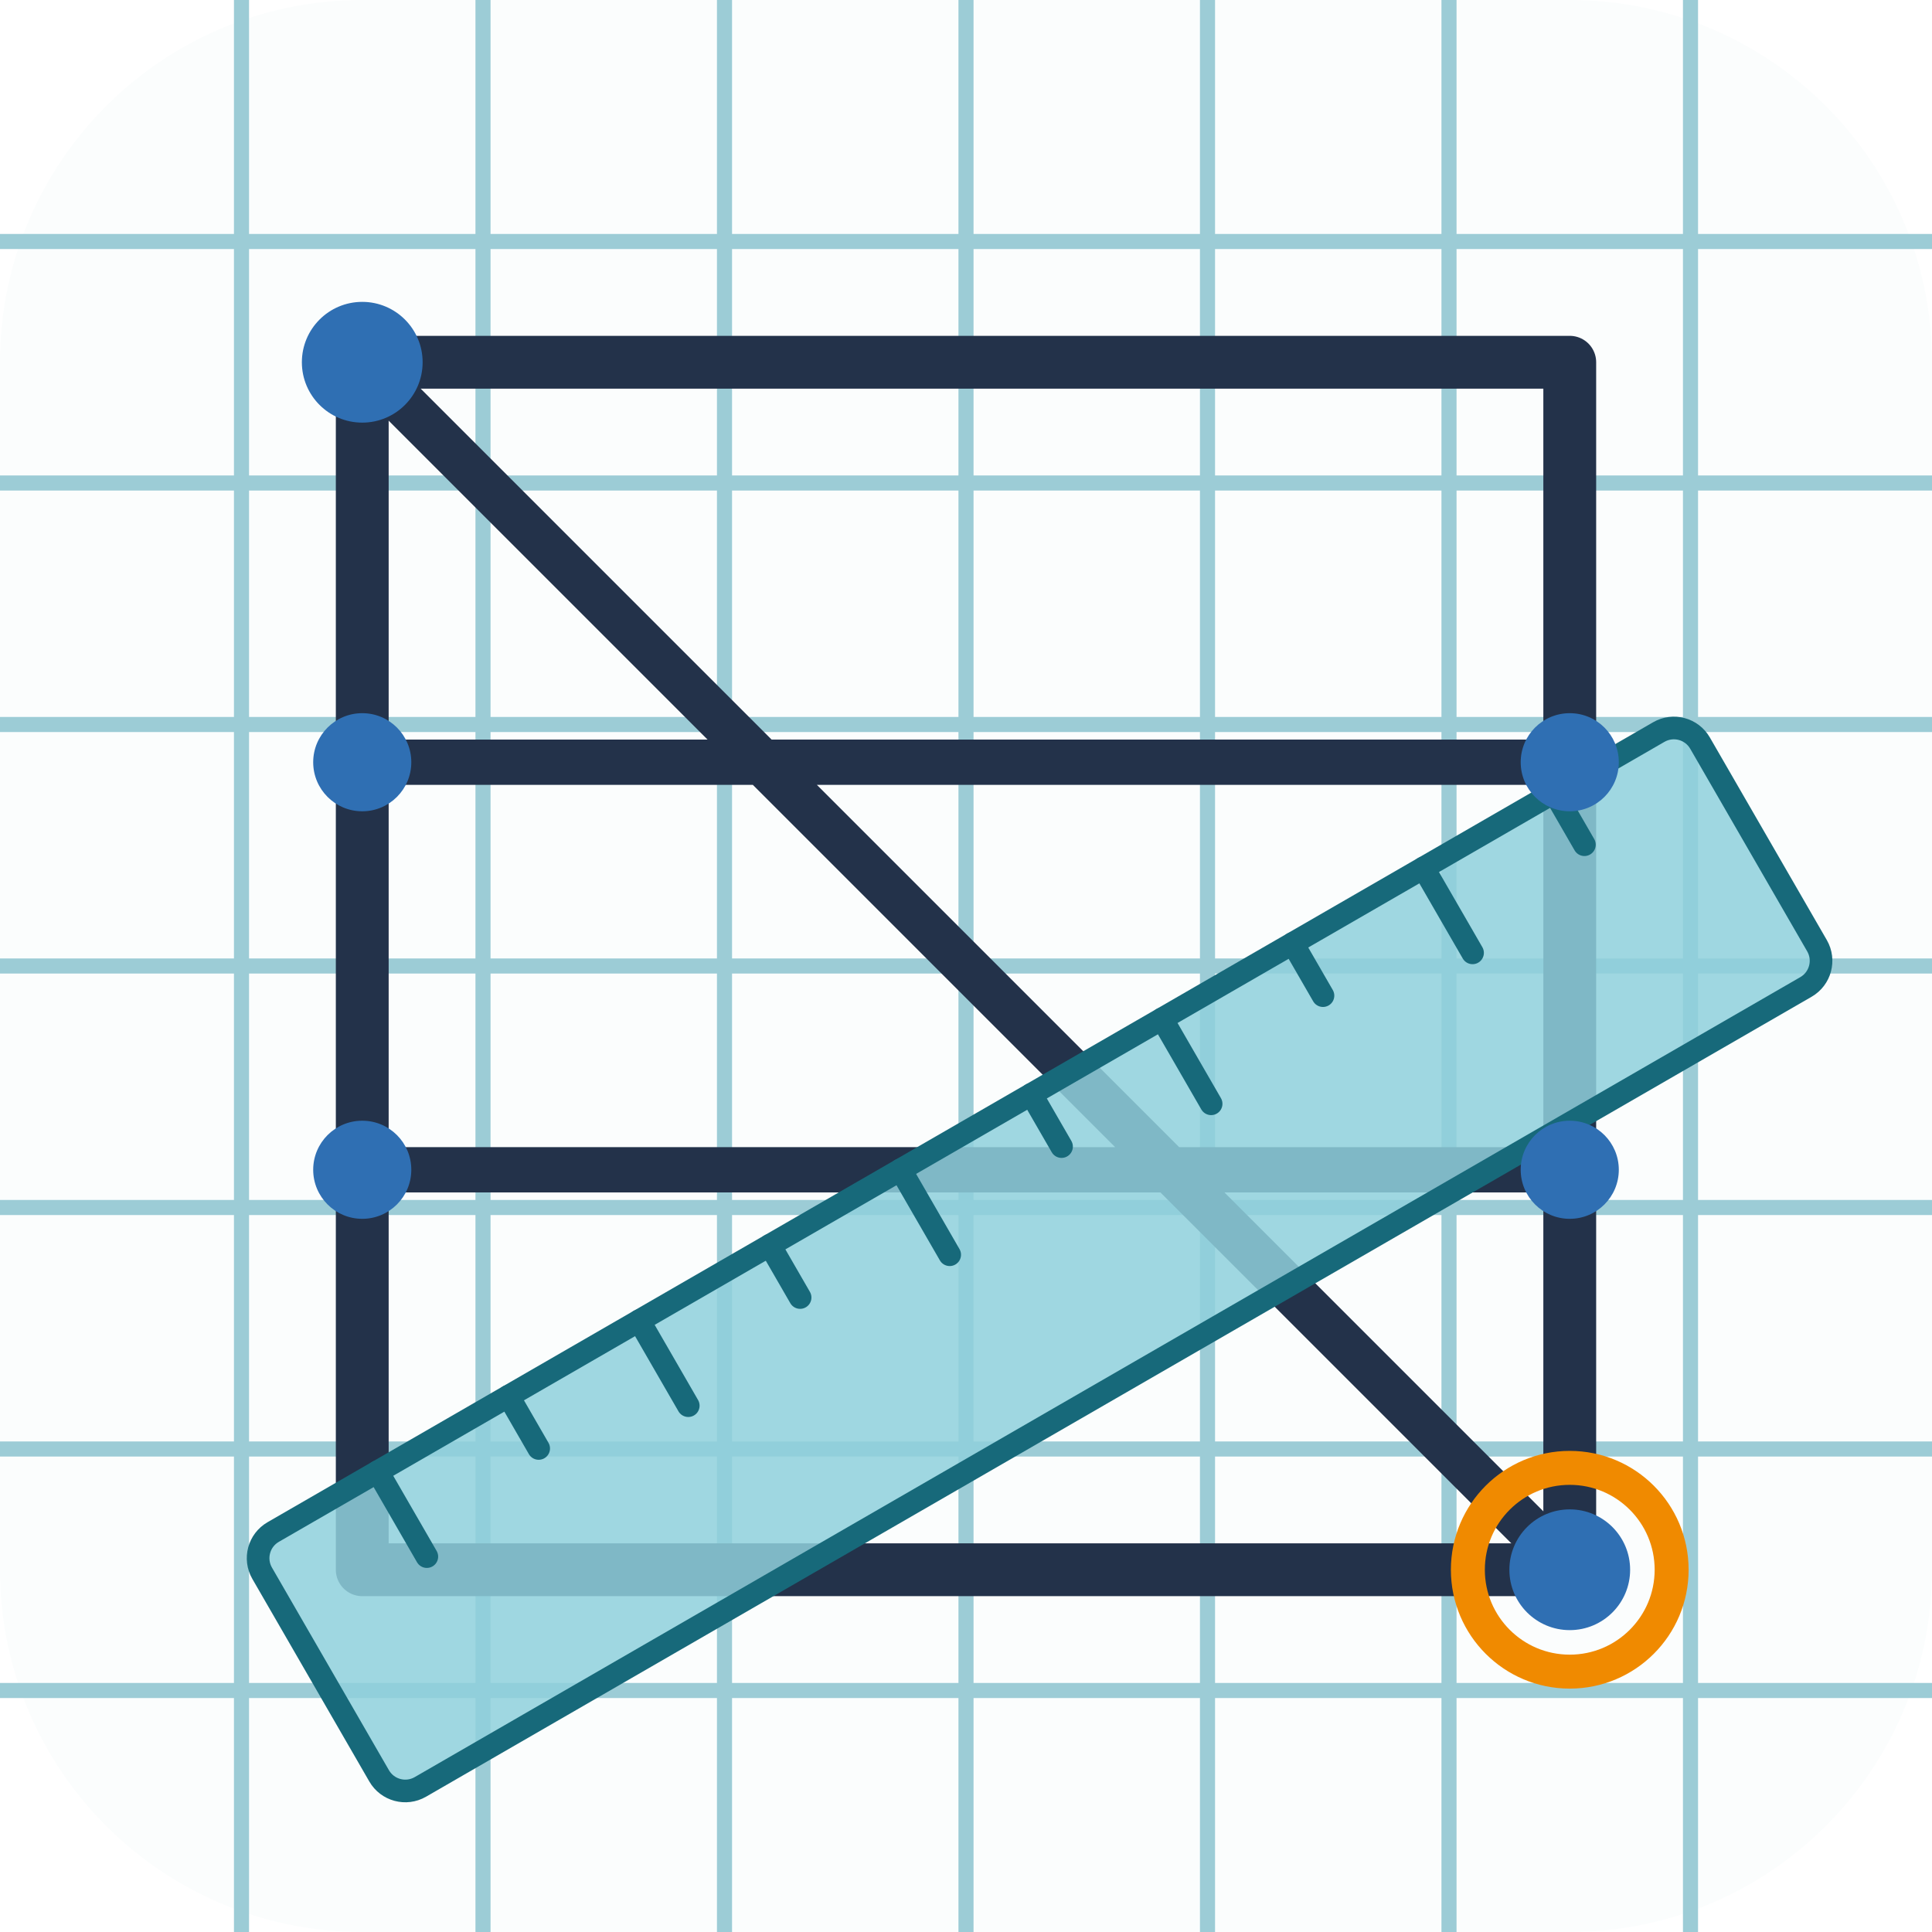
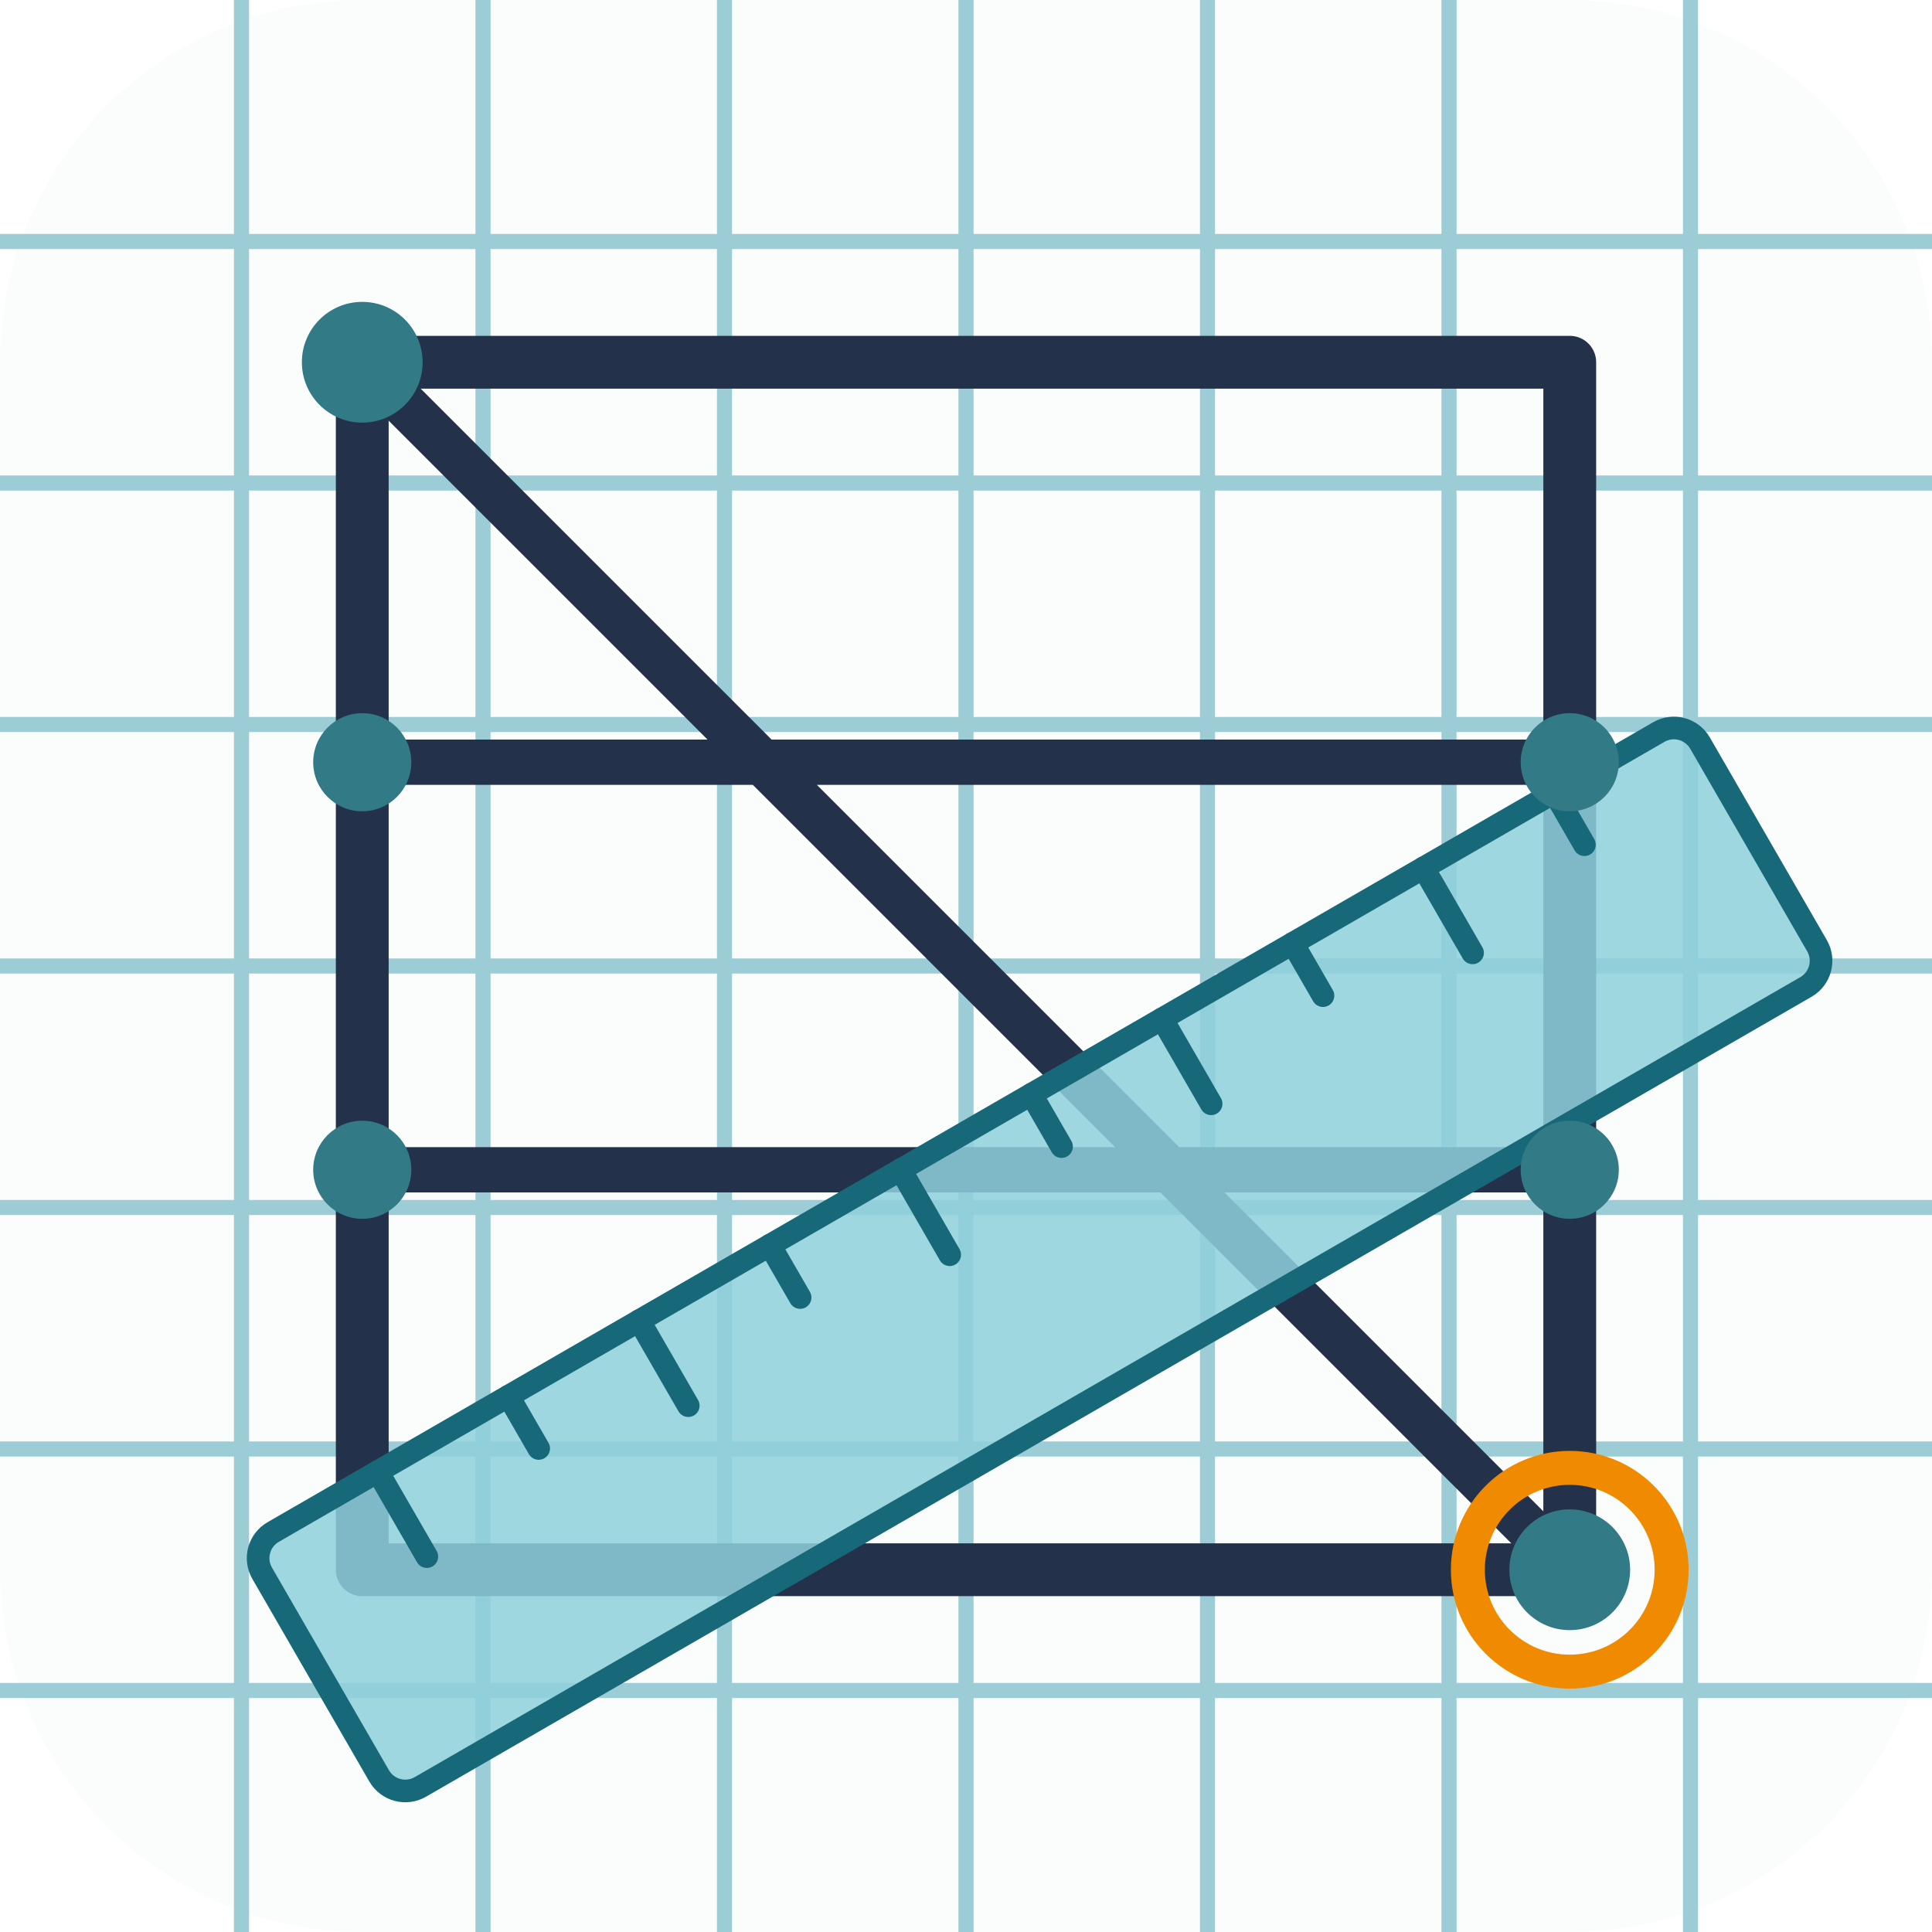
<svg xmlns="http://www.w3.org/2000/svg" viewBox="0 0 512 512">
  <rect width="512" height="512" rx="96" fill="#fbfdfd" />
  <g stroke="#9cccd6" stroke-width="4">
    <path d="M64 0V512M128 0V512M192 0V512M256 0V512M320 0V512M384 0V512M448 0V512M0 64H512M0 128H512M0 192H512M0 256H512M0 320H512M0 384H512M0 448H512" />
  </g>
  <rect x="96" y="96" width="320" height="320" fill="none" stroke="#23324a" stroke-width="14" stroke-linejoin="round" />
  <path d="M96 202H416M96 310H416M96 96L416 416" stroke="#23324a" stroke-width="12" stroke-linecap="round" />
  <g transform="rotate(-30 256 300)">
    <rect x="36" y="300" width="440" height="78" rx="8" fill="#8fd0dc" fill-opacity="0.85" stroke="#17697a" stroke-width="6" />
    <path d="M76 300v26M116 300v16M156 300v26M196 300v16M236 300v26M276 300v16M316 300v26M356 300v16M396 300v26M436 300v16" stroke="#17697a" stroke-width="6" stroke-linecap="round" />
  </g>
-   <g fill="#2f6fb3">
+   <g fill="#327a86">
    <circle cx="96" cy="96" r="16" />
    <circle cx="416" cy="416" r="16" />
    <circle cx="96" cy="202" r="13" />
    <circle cx="416" cy="202" r="13" />
    <circle cx="96" cy="310" r="13" />
    <circle cx="416" cy="310" r="13" />
  </g>
  <circle cx="416" cy="416" r="27" fill="none" stroke="#f08a00" stroke-width="9" />
</svg>
